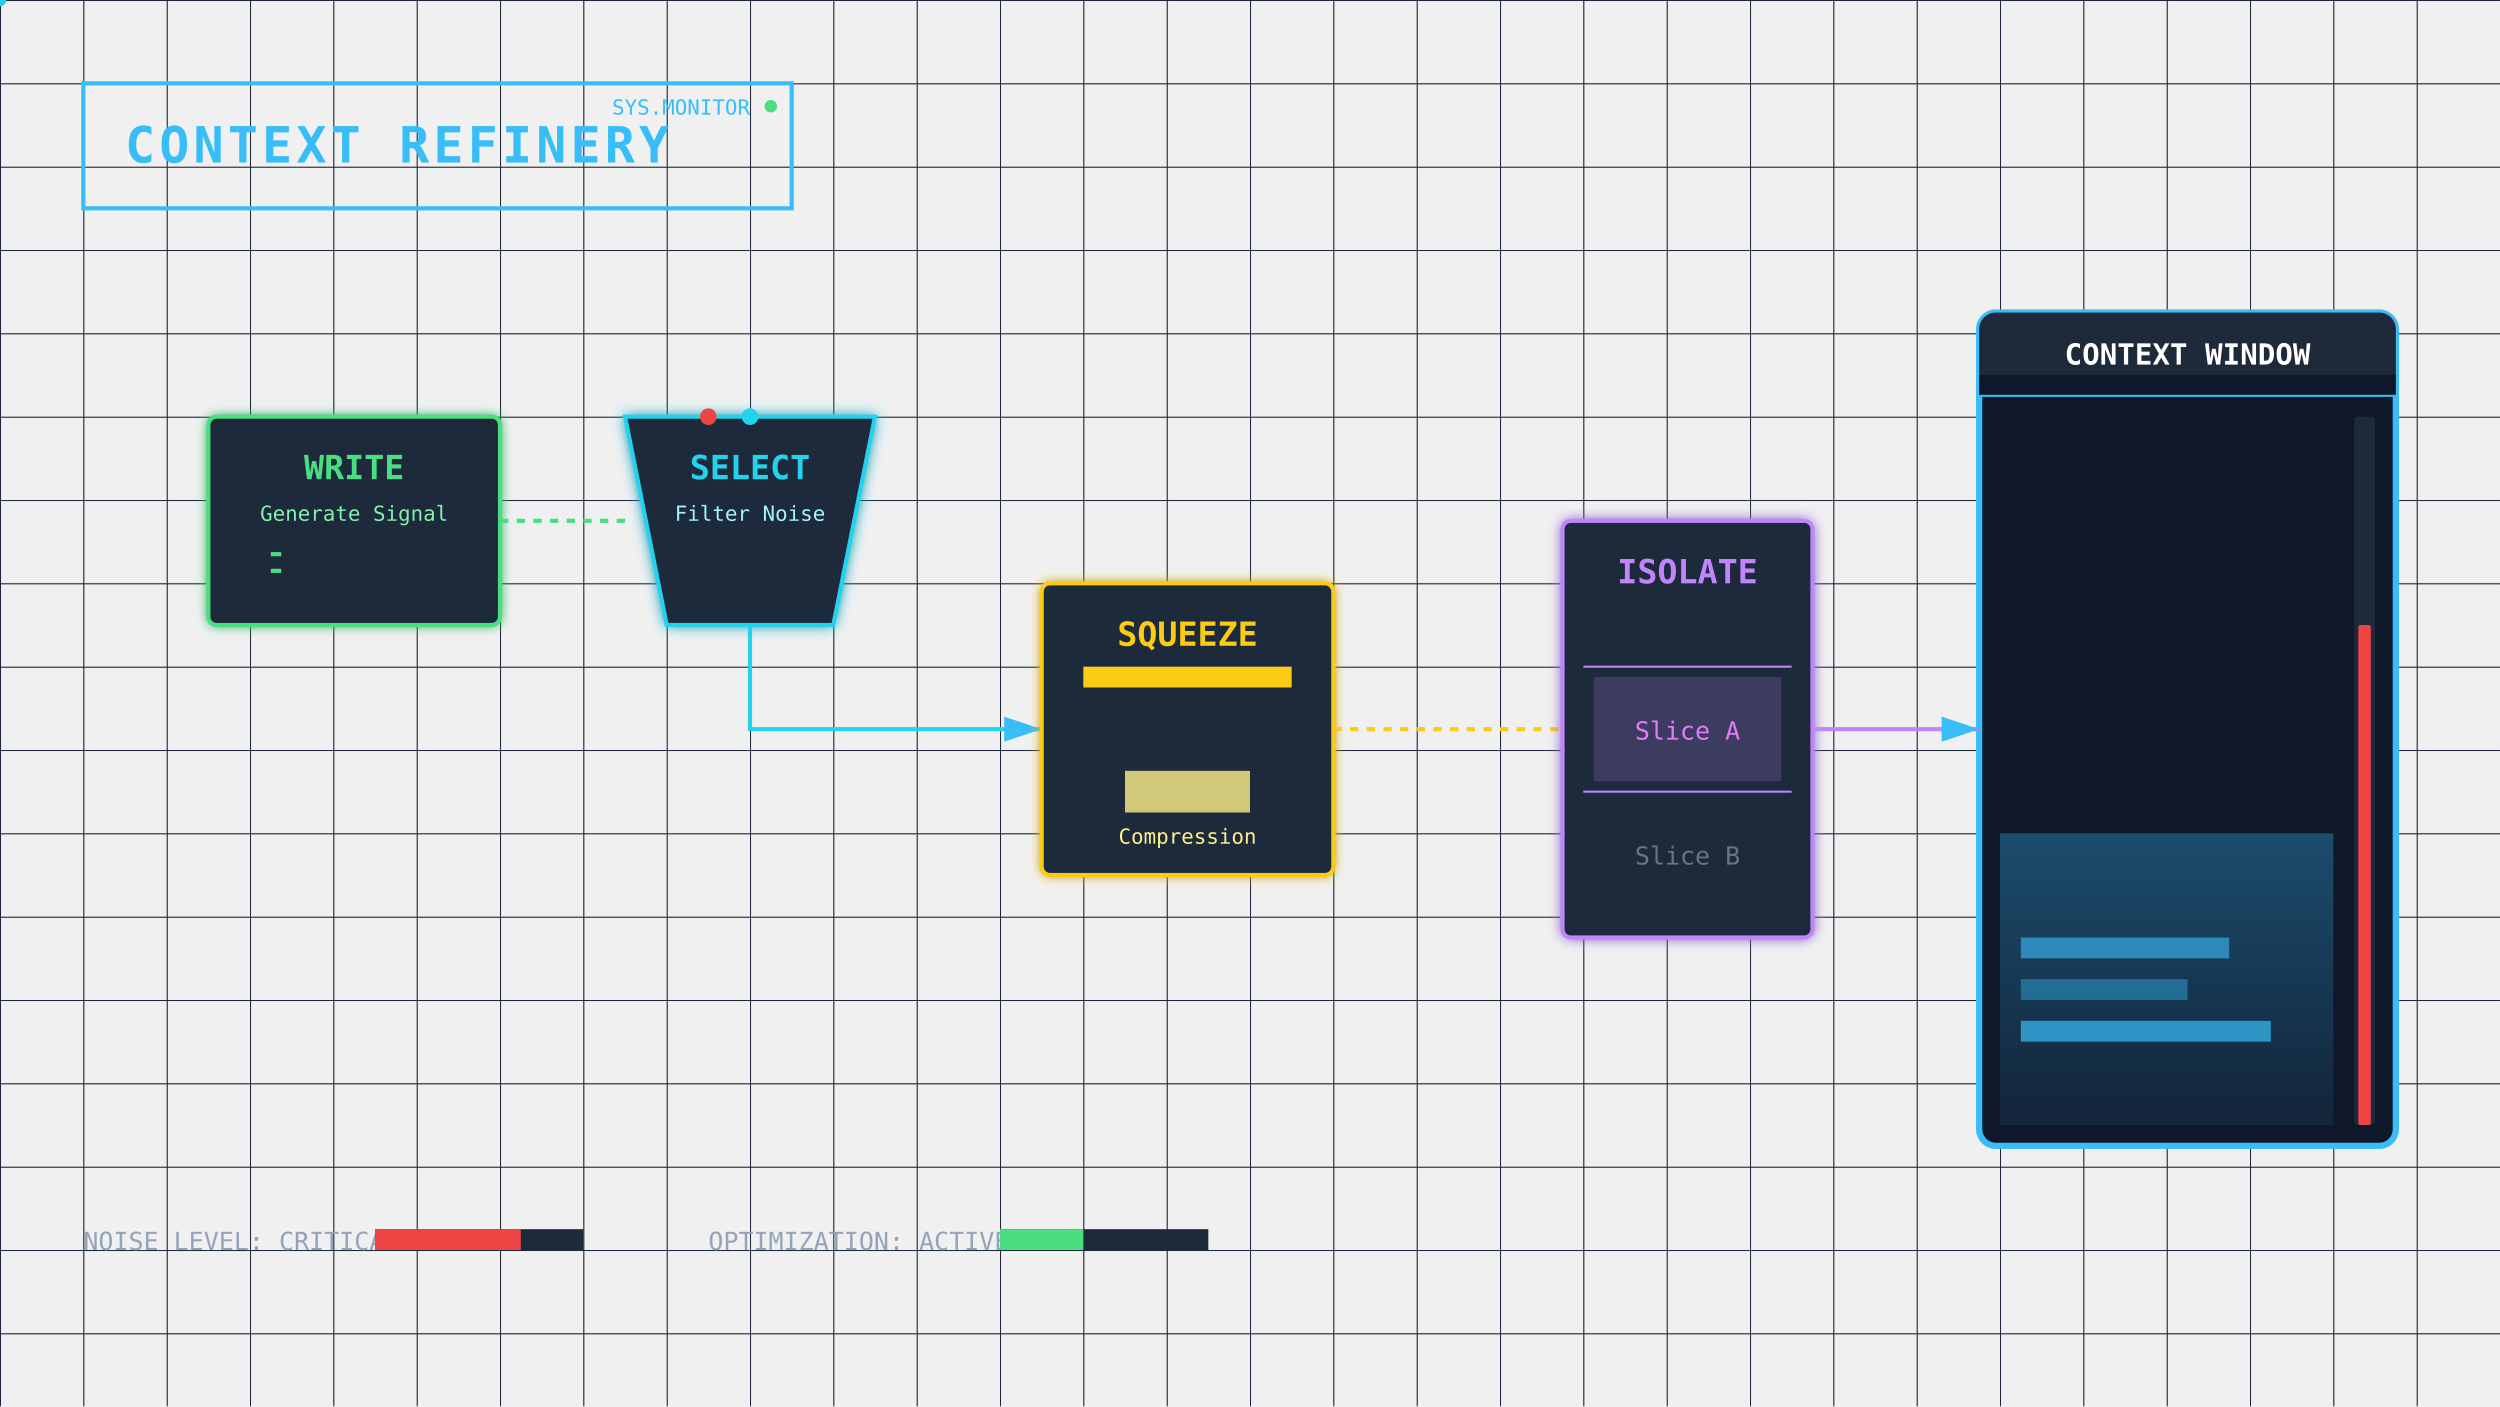
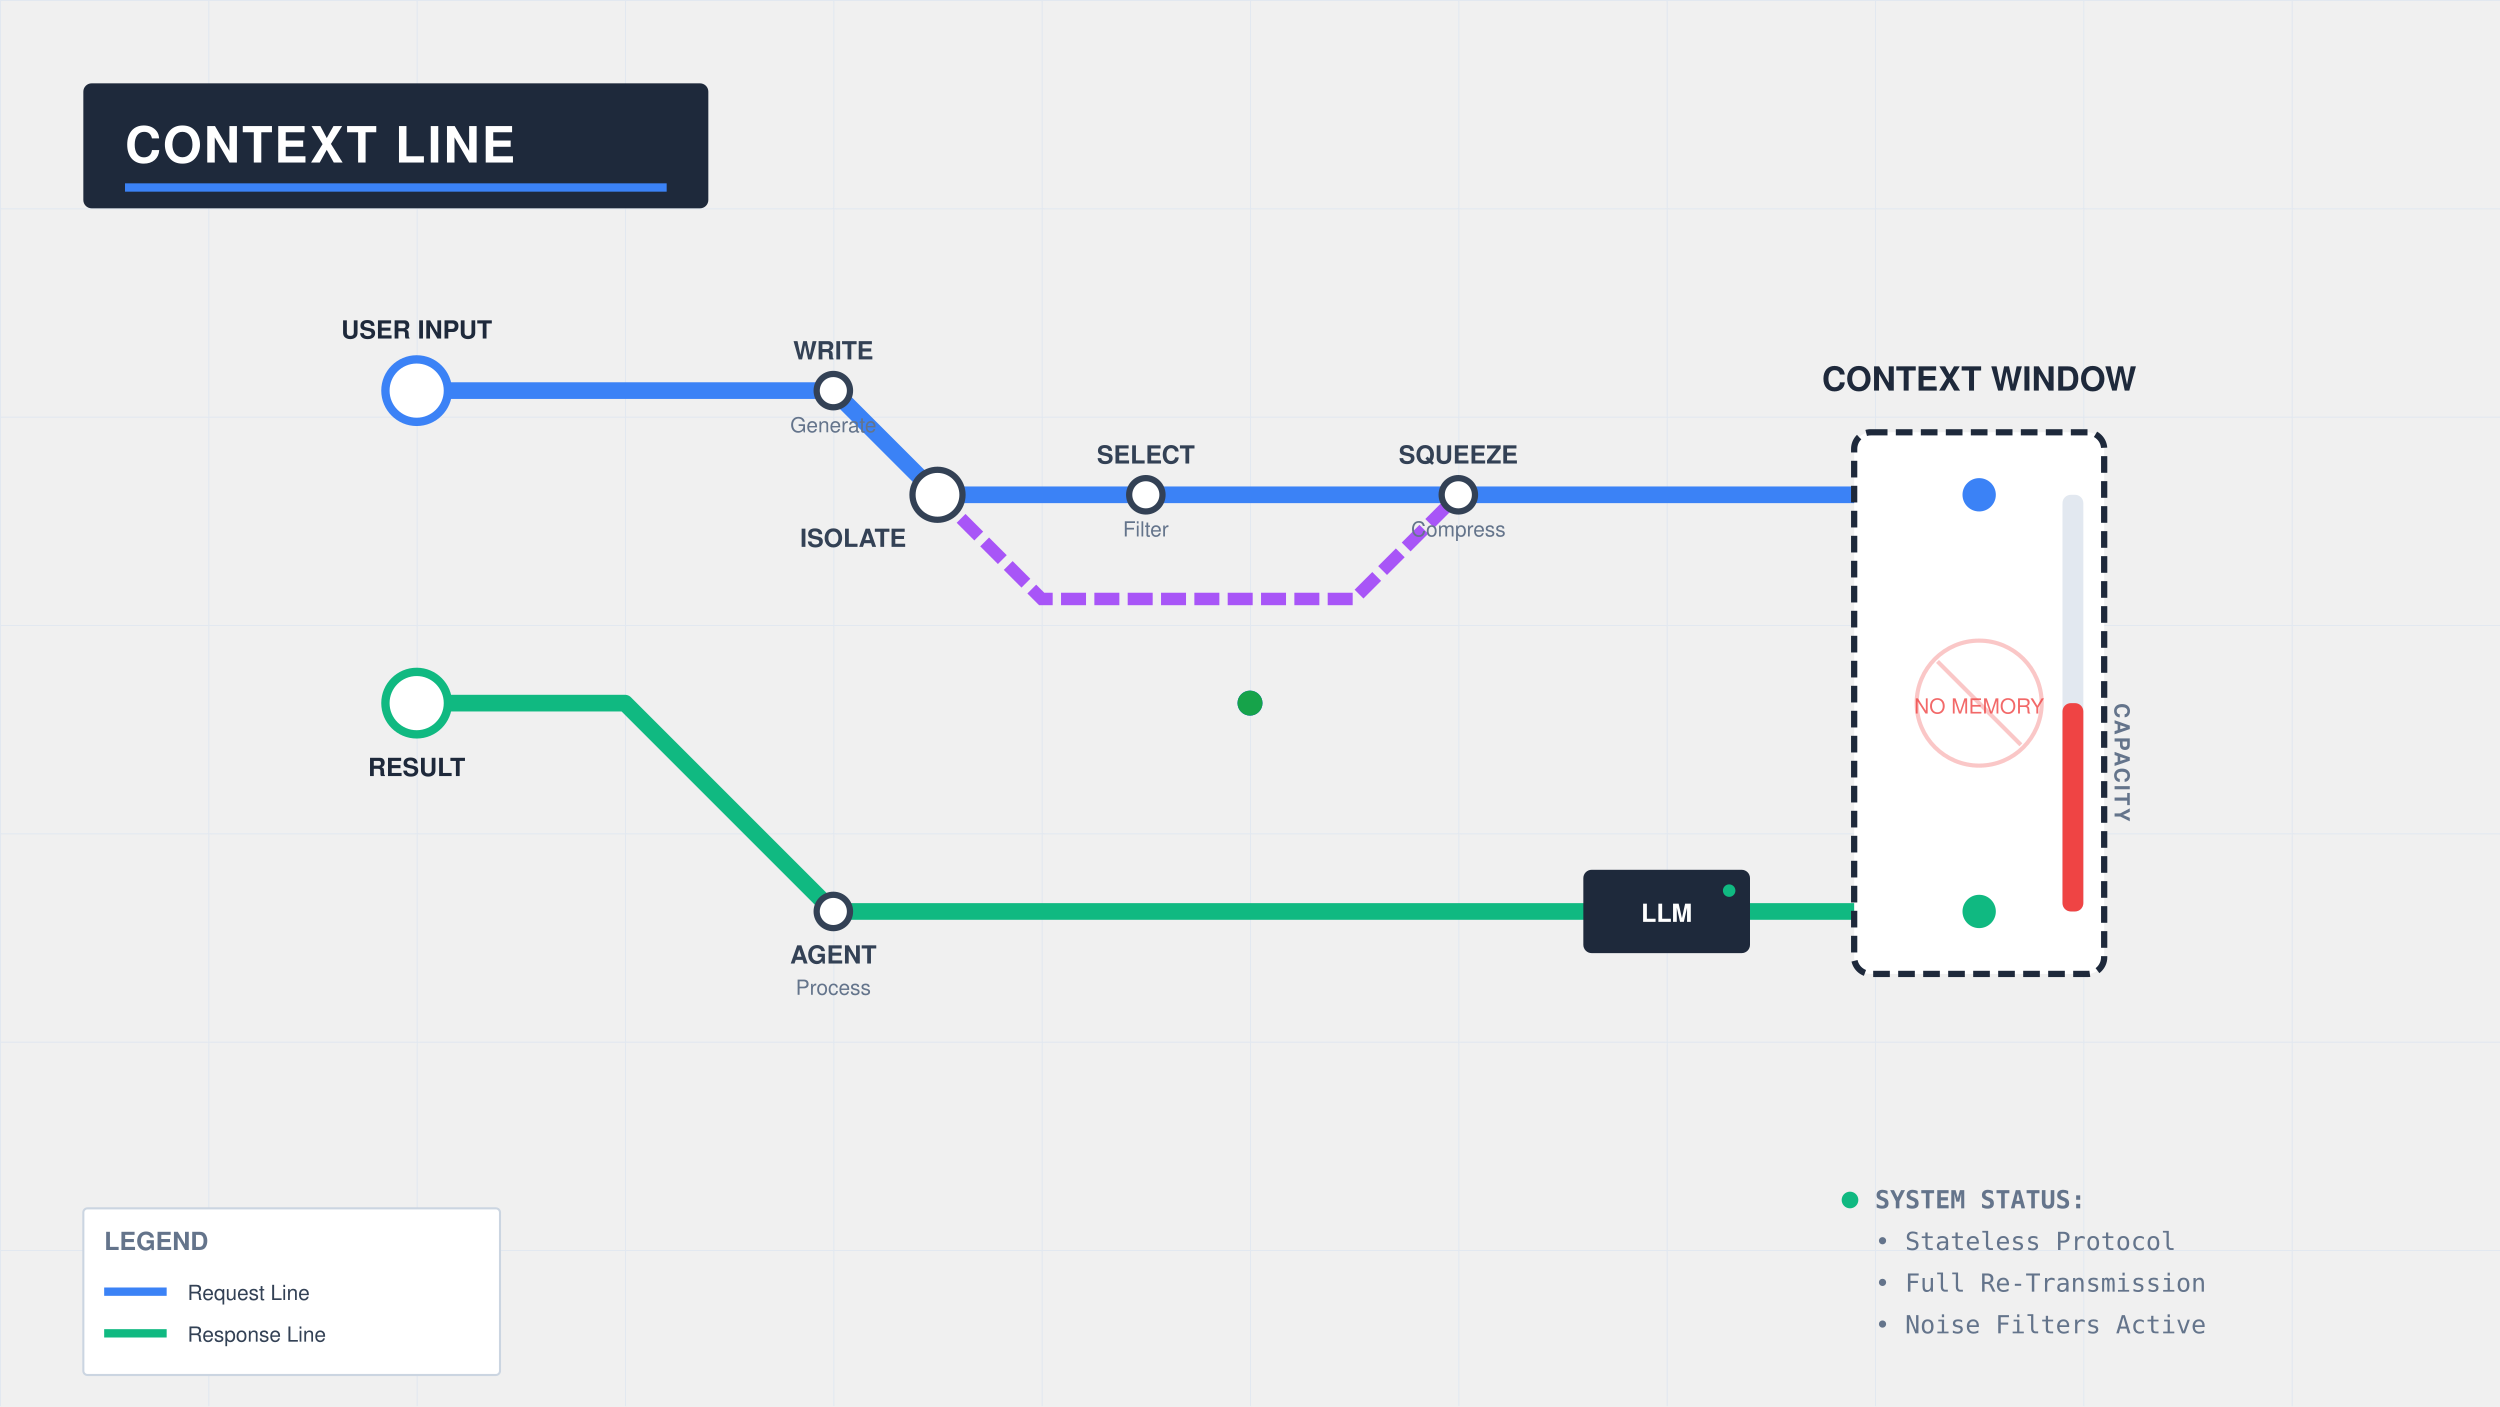
- <svg xmlns="http://www.w3.org/2000/svg" viewBox="0 0 1200 675" font-family="'JetBrains Mono', Consolas, monospace" style="background-color: #0f172a;">
+ <svg xmlns="http://www.w3.org/2000/svg" viewBox="0 0 1200 675" font-family="'Helvetica Neue', Helvetica, Arial, sans-serif" style="background-color: #f8f9fa;">
  <defs>
-     <pattern id="grid" width="40" height="40" patternUnits="userSpaceOnUse">
-       <path d="M 40 0 L 0 0 0 40" fill="none" stroke="#1e293b" stroke-width="1" />
+     <pattern id="subwayGrid" width="100" height="100" patternUnits="userSpaceOnUse">
+       <path d="M 100 0 L 0 0 0 100" fill="none" stroke="#e2e8f0" stroke-width="1" />
    </pattern>
-     <filter id="glow-blue" x="-50%" y="-50%" width="200%" height="200%">
-       <feGaussianBlur stdDeviation="3" result="coloredBlur" />
-       <feMerge>
-         <feMergeNode in="coloredBlur" />
-         <feMergeNode in="SourceGraphic" />
-       </feMerge>
-     </filter>
-     <filter id="glow-green" x="-50%" y="-50%" width="200%" height="200%">
-       <feGaussianBlur stdDeviation="2.5" result="coloredBlur" />
-       <feMerge>
-         <feMergeNode in="coloredBlur" />
-         <feMergeNode in="SourceGraphic" />
-       </feMerge>
-     </filter>
-     <filter id="glow-orange" x="-50%" y="-50%" width="200%" height="200%">
-       <feGaussianBlur stdDeviation="2.5" result="coloredBlur" />
-       <feMerge>
-         <feMergeNode in="coloredBlur" />
-         <feMergeNode in="SourceGraphic" />
-       </feMerge>
-     </filter>
-     <filter id="glow-purple" x="-50%" y="-50%" width="200%" height="200%">
-       <feGaussianBlur stdDeviation="3" result="coloredBlur" />
-       <feMerge>
-         <feMergeNode in="coloredBlur" />
-         <feMergeNode in="SourceGraphic" />
-       </feMerge>
-     </filter>
-     <marker id="arrow-blue" markerWidth="10" markerHeight="10" refX="9" refY="3" orient="auto" markerUnits="strokeWidth">
-       <path d="M0,0 L0,6 L9,3 z" fill="#38bdf8" />
-     </marker>
-     <marker id="arrow-green" markerWidth="10" markerHeight="10" refX="9" refY="3" orient="auto" markerUnits="strokeWidth">
-       <path d="M0,0 L0,6 L9,3 z" fill="#4ade80" />
-     </marker>
-     <linearGradient id="liquidGradient" x1="0%" y1="0%" x2="0%" y2="100%">
-       <stop offset="0%" style="stop-color:#38bdf8;stop-opacity:0.4" />
-       <stop offset="100%" style="stop-color:#38bdf8;stop-opacity:0.1" />
-     </linearGradient>
+     <circle id="station" r="8" fill="white" stroke="#334155" stroke-width="3" />
+     <circle id="station-transfer" r="12" fill="white" stroke="#334155" stroke-width="3" />
+     <rect id="train" x="-10" y="-4" width="20" height="8" rx="2" fill="#334155" />
  </defs>
-   <rect width="100%" height="100%" fill="url(#grid)" />
+   <rect width="100%" height="100%" fill="url(#subwayGrid)" />
  <g transform="translate(40, 40)">
-     <rect x="0" y="0" width="340" height="60" fill="none" stroke="#38bdf8" stroke-width="2" />
-     <text x="20" y="38" fill="#38bdf8" font-size="24" font-weight="bold" letter-spacing="2">CONTEXT REFINERY</text>
-     <text x="320" y="15" fill="#38bdf8" font-size="10" text-anchor="end">SYS.MONITOR</text>
-     <circle cx="330" cy="11" r="3" fill="#4ade80">
-       <animate attributeName="opacity" values="1;0.2;1" dur="2s" repeatCount="indefinite" />
+     <rect x="0" y="0" width="300" height="60" rx="4" fill="#1e293b" />
+     <text x="20" y="38" fill="white" font-size="24" font-weight="bold" letter-spacing="1">CONTEXT LINE</text>
+     <rect x="20" y="48" width="260" height="4" fill="#3b82f6">
+       <animate attributeName="opacity" values="0.8; 1; 0.8" dur="3s" repeatCount="indefinite" />
+     </rect>
+   </g>
+   <g transform="translate(40, 580)">
+     <rect x="0" y="0" width="200" height="80" fill="white" stroke="#cbd5e1" stroke-width="1" rx="2" />
+     <text x="10" y="20" font-size="12" font-weight="bold" fill="#64748b">LEGEND</text>
+     <line x1="10" y1="40" x2="40" y2="40" stroke="#3b82f6" stroke-width="4">
+       <animate attributeName="opacity" values="1; 0.5; 1" dur="2s" repeatCount="indefinite" />
+     </line>
+     <text x="50" y="44" font-size="10" fill="#334155">Request Line</text>
+     <line x1="10" y1="60" x2="40" y2="60" stroke="#10b981" stroke-width="4">
+       <animate attributeName="opacity" values="1; 0.5; 1" dur="2s" begin="1s" repeatCount="indefinite" />
+     </line>
+     <text x="50" y="64" font-size="10" fill="#334155">Response Line</text>
+   </g>
+   <g transform="translate(600, 337.5)">
+     <path id="requestPath" d="M -400 -150 L -200 -150 L -150 -100 L 350 -100" fill="none" stroke="#3b82f6" stroke-width="8" stroke-linecap="round" stroke-linejoin="round" />
+     <path id="responsePath" d="M 350 100 L -200 100 L -300 0 L -400 0" fill="none" stroke="#10b981" stroke-width="8" stroke-linecap="round" stroke-linejoin="round" />
+     <path id="isolatePath" d="M -150 -100 L -100 -50 L 50 -50 L 100 -100" fill="none" stroke="#a855f7" stroke-width="6" stroke-dasharray="12,4">
+       <animate attributeName="stroke-dashoffset" values="0;32" dur="2s" repeatCount="indefinite" />
+     </path>
+     <g transform="translate(-400, -150)">
+       <circle r="15" fill="white" stroke="#3b82f6" stroke-width="4">
+         <animate attributeName="stroke-width" values="4; 8; 4" dur="2s" repeatCount="indefinite" />
+         <animate attributeName="stroke-opacity" values="1; 0.5; 1" dur="2s" repeatCount="indefinite" />
+       </circle>
+       <text x="0" y="-25" text-anchor="middle" font-weight="bold" fill="#1e293b">USER INPUT</text>
+     </g>
+     <g transform="translate(-200, -150)">
+       <circle r="8" fill="none" stroke="#3b82f6" stroke-width="2" opacity="0.6">
+         <animate attributeName="r" values="8; 16; 8" dur="2s" repeatCount="indefinite" />
+         <animate attributeName="opacity" values="0.6; 0; 0.6" dur="2s" repeatCount="indefinite" />
+       </circle>
+       <use href="#station" />
+       <text x="0" y="-15" text-anchor="middle" font-size="12" font-weight="bold" fill="#334155">WRITE</text>
+       <text x="0" y="20" text-anchor="middle" font-size="10" fill="#64748b">Generate</text>
+     </g>
+     <g transform="translate(-150, -100)">
+       <circle r="12" fill="none" stroke="#a855f7" stroke-width="2" opacity="0.6">
+         <animate attributeName="r" values="12; 20; 12" dur="2s" begin="1s" repeatCount="indefinite" />
+         <animate attributeName="opacity" values="0.6; 0; 0.6" dur="2s" begin="1s" repeatCount="indefinite" />
+       </circle>
+       <use href="#station-transfer" />
+       <text x="-15" y="25" text-anchor="end" font-size="12" font-weight="bold" fill="#334155">ISOLATE</text>
+     </g>
+     <g transform="translate(-50, -100)">
+       <circle r="8" fill="none" stroke="#3b82f6" stroke-width="2" opacity="0.6">
+         <animate attributeName="r" values="8; 16; 8" dur="2s" begin="0.5s" repeatCount="indefinite" />
+         <animate attributeName="opacity" values="0.6; 0; 0.6" dur="2s" begin="0.5s" repeatCount="indefinite" />
+       </circle>
+       <use href="#station" />
+       <text x="0" y="-15" text-anchor="middle" font-size="12" font-weight="bold" fill="#334155">SELECT</text>
+       <text x="0" y="20" text-anchor="middle" font-size="10" fill="#64748b">Filter</text>
+     </g>
+     <g transform="translate(100, -100)">
+       <circle r="8" fill="none" stroke="#3b82f6" stroke-width="2" opacity="0.6">
+         <animate attributeName="r" values="8; 16; 8" dur="2s" begin="0.75s" repeatCount="indefinite" />
+         <animate attributeName="opacity" values="0.6; 0; 0.6" dur="2s" begin="0.75s" repeatCount="indefinite" />
+       </circle>
+       <use href="#station" />
+       <text x="0" y="-15" text-anchor="middle" font-size="12" font-weight="bold" fill="#334155">SQUEEZE</text>
+       <text x="0" y="20" text-anchor="middle" font-size="10" fill="#64748b">Compress</text>
+     </g>
+     <g transform="translate(350, 0)">
+       <rect x="-60" y="-130" width="120" height="260" rx="8" fill="white" stroke="#1e293b" stroke-width="3" stroke-dasharray="8,4">
+         <animate attributeName="stroke-dashoffset" from="12" to="0" dur="2s" repeatCount="indefinite" />
+       </rect>
+       <text x="0" y="-150" text-anchor="middle" font-weight="bold" font-size="16" fill="#1e293b">CONTEXT WINDOW</text>
+       <rect x="40" y="-100" width="10" height="200" rx="4" fill="#e2e8f0" />
+       <rect x="40" y="0" width="10" height="100" rx="4" fill="#ef4444">
+         <animate attributeName="height" values="100; 180; 60; 100" dur="5s" repeatCount="indefinite" />
+         <animate attributeName="y" values="0; -80; 20; 0" dur="5s" repeatCount="indefinite" />
+       </rect>
+       <text x="65" y="0" transform="rotate(90, 65, 0)" font-size="10" fill="#64748b" font-weight="bold" letter-spacing="1">CAPACITY</text>
+       <g transform="translate(0, 0)">
+         <circle r="30" fill="none" stroke="#ef4444" stroke-width="2" opacity="0.3">
+           <animate attributeName="stroke-opacity" values="0.3;0.8;0.3" dur="3s" repeatCount="indefinite" />
+         </circle>
+         <path d="M -20 -20 L 20 20" stroke="#ef4444" stroke-width="2" opacity="0.3" />
+         <text x="0" y="5" text-anchor="middle" font-size="10" fill="#ef4444" opacity="0.8">NO MEMORY</text>
+       </g>
+       <circle cx="0" cy="-100" r="8" fill="#3b82f6">
+         <animate attributeName="opacity" values="1; 0.5; 1" dur="1s" repeatCount="indefinite" />
+       </circle>
+       <circle cx="0" cy="100" r="8" fill="#10b981">
+         <animate attributeName="opacity" values="1; 0.5; 1" dur="1s" begin="0.5s" repeatCount="indefinite" />
+       </circle>
+     </g>
+     <g transform="translate(200, 100)">
+       <rect x="-40" y="-20" width="80" height="40" fill="#1e293b" rx="4" />
+       <circle cx="30" cy="-10" r="3" fill="#10b981">
+         <animate attributeName="opacity" values="1; 0.2; 1" dur="1s" repeatCount="indefinite" />
+       </circle>
+       <text x="0" y="5" text-anchor="middle" font-weight="bold" fill="white">LLM</text>
+     </g>
+     <g transform="translate(-200, 100)">
+       <circle r="8" fill="none" stroke="#10b981" stroke-width="2" opacity="0.6">
+         <animate attributeName="r" values="8; 16; 8" dur="2s" begin="1.25s" repeatCount="indefinite" />
+         <animate attributeName="opacity" values="0.6; 0; 0.6" dur="2s" begin="1.25s" repeatCount="indefinite" />
+       </circle>
+       <use href="#station" />
+       <text x="0" y="25" text-anchor="middle" font-size="12" font-weight="bold" fill="#334155">AGENT</text>
+       <text x="0" y="40" text-anchor="middle" font-size="10" fill="#64748b">Process</text>
+     </g>
+     <g transform="translate(-400, 0)">
+       <circle r="15" fill="white" stroke="#10b981" stroke-width="4">
+         <animate attributeName="stroke-width" values="4; 8; 4" dur="2s" begin="1s" repeatCount="indefinite" />
+         <animate attributeName="stroke-opacity" values="1; 0.5; 1" dur="2s" begin="1s" repeatCount="indefinite" />
+       </circle>
+       <text x="0" y="35" text-anchor="middle" font-weight="bold" fill="#1e293b">RESULT</text>
+     </g>
+     <circle r="6" fill="#2563eb">
+       <animateMotion dur="4s" repeatCount="indefinite" path="M -400 -150 L -200 -150 L -150 -100 L 350 -100" />
+     </circle>
+     <circle r="4" fill="#3b82f6" opacity="0.6">
+       <animateMotion dur="4s" begin="1.5s" repeatCount="indefinite" path="M -400 -150 L -200 -150 L -150 -100 L 350 -100" />
+     </circle>
+     <circle r="4" fill="#9333ea">
+       <animateMotion dur="4s" begin="2s" repeatCount="indefinite" path="M -150 -100 L -100 -50 L 50 -50 L 100 -100" />
+     </circle>
+     <circle r="6" fill="#16a34a">
+       <animateMotion dur="4s" begin="2s" repeatCount="indefinite" path="M 350 100 L -200 100 L -300 0 L -400 0" />
    </circle>
  </g>
-   <g transform="translate(100, 200)">
-     <rect x="0" y="0" width="140" height="100" rx="4" fill="#1e293b" stroke="#4ade80" stroke-width="2" filter="url(#glow-green)" />
-     <text x="70" y="30" fill="#4ade80" font-size="16" font-weight="bold" text-anchor="middle">WRITE</text>
-     <text x="70" y="50" fill="#86efac" font-size="10" text-anchor="middle">Generate Signal</text>
-     <g transform="translate(30, 65)">
-       <rect x="0" y="0" width="5" height="2" fill="#4ade80">
-         <animate attributeName="width" values="5; 80; 80; 5" keyTimes="0; 0.4; 0.9; 1" dur="2s" repeatCount="indefinite" />
-       </rect>
-       <rect x="0" y="8" width="5" height="2" fill="#4ade80">
-         <animate attributeName="width" values="5; 60; 60; 5" keyTimes="0; 0.4; 0.9; 1" dur="2s" begin="0.2s" repeatCount="indefinite" />
-       </rect>
-       <rect x="85" y="0" width="4" height="10" fill="#4ade80" opacity="0">
-         <animate attributeName="x" values="5; 85; 85; 5" keyTimes="0; 0.4; 0.9; 1" dur="2s" repeatCount="indefinite" />
-         <animate attributeName="opacity" values="1;0;1" dur="0.5s" repeatCount="indefinite" />
-       </rect>
-     </g>
-   </g>
-   <path d="M 240 250 L 300 250" stroke="#4ade80" stroke-width="2" stroke-dasharray="4,4">
-     <animate attributeName="stroke-dashoffset" from="8" to="0" dur="1s" repeatCount="indefinite" />
-   </path>
-   <g transform="translate(300, 180)">
-     <path d="M 0 20 L 120 20 L 100 120 L 20 120 Z" fill="#1e293b" stroke="#22d3ee" stroke-width="2" filter="url(#glow-blue)" />
-     <text x="60" y="50" fill="#22d3ee" font-size="16" font-weight="bold" text-anchor="middle">SELECT</text>
-     <text x="60" y="70" fill="#a5f3fc" font-size="10" text-anchor="middle">Filter Noise</text>
-     <circle cx="60" cy="20" r="4" fill="#22d3ee">
-       <animate attributeName="cy" values="20; 140" dur="2s" repeatCount="indefinite" />
-       <animate attributeName="opacity" values="1; 1" dur="2s" repeatCount="indefinite" />
+   <g transform="translate(900, 580)" font-family="monospace" font-size="12" fill="#64748b">
+     <text x="0" y="0" font-weight="bold">SYSTEM STATUS:</text>
+     <circle cx="-12" cy="-4" r="4" fill="#10b981">
+       <animate attributeName="fill" values="#10b981;#ef4444;#10b981" dur="4s" repeatCount="indefinite" />
    </circle>
-     <circle cx="40" cy="20" r="4" fill="#ef4444">
-       <animate attributeName="cy" values="20; 80" dur="2s" repeatCount="indefinite" />
-       <animate attributeName="opacity" values="1; 0" keyTimes="0; 1" dur="2s" repeatCount="indefinite" />
-       <animate attributeName="r" values="4; 0" keyTimes="0; 1" dur="2s" repeatCount="indefinite" />
-     </circle>
-   </g>
-   <path d="M 360 300 L 360 350 L 500 350" fill="none" stroke="#22d3ee" stroke-width="2" marker-end="url(#arrow-blue)" />
-   <circle r="3" fill="#22d3ee">
-     <animateMotion path="M 360 300 L 360 350 L 500 350" dur="2s" repeatCount="indefinite" />
-   </circle>
-   <g transform="translate(500, 280)">
-     <rect x="0" y="0" width="140" height="140" rx="4" fill="#1e293b" stroke="#facc15" stroke-width="2" filter="url(#glow-orange)" />
-     <text x="70" y="30" fill="#facc15" font-size="16" font-weight="bold" text-anchor="middle">SQUEEZE</text>
-     <text x="70" y="125" fill="#fef08a" font-size="10" text-anchor="middle">Compression</text>
-     <rect x="20" y="40" width="100" height="10" fill="#facc15">
-       <animate attributeName="y" values="40; 80; 40" dur="2s" repeatCount="indefinite" />
-     </rect>
-     <rect x="40" y="90" width="60" height="20" fill="#fef08a" opacity="0.8">
-       <animate attributeName="height" values="20; 5; 20" dur="2s" repeatCount="indefinite" />
-       <animate attributeName="y" values="90; 105; 90" dur="2s" repeatCount="indefinite" />
-       <animate attributeName="opacity" values="0.5; 1; 0.5" dur="2s" repeatCount="indefinite" />
-     </rect>
-   </g>
-   <path d="M 640 350 L 750 350" stroke="#facc15" stroke-width="2" stroke-dasharray="4,4">
-     <animate attributeName="stroke-dashoffset" from="8" to="0" dur="0.5s" repeatCount="indefinite" />
-   </path>
-   <g transform="translate(750, 250)">
-     <rect x="0" y="0" width="120" height="200" rx="4" fill="#1e293b" stroke="#c084fc" stroke-width="2" filter="url(#glow-purple)" />
-     <text x="60" y="30" fill="#c084fc" font-size="16" font-weight="bold" text-anchor="middle">ISOLATE</text>
-     <line x1="10" y1="70" x2="110" y2="70" stroke="#c084fc" stroke-width="1" />
-     <line x1="10" y1="130" x2="110" y2="130" stroke="#c084fc" stroke-width="1" />
-     <rect x="15" y="75" width="90" height="50" fill="#c084fc" opacity="0.2">
-       <animate attributeName="opacity" values="0.1; 0.4; 0.1" dur="3s" repeatCount="indefinite" />
-     </rect>
-     <text x="60" y="105" fill="#e879f9" font-size="12" text-anchor="middle">Slice A</text>
-     <text x="60" y="165" fill="#6b7280" font-size="12" text-anchor="middle">Slice B</text>
-   </g>
-   <g transform="translate(950, 150)">
-     <rect x="0" y="0" width="200" height="400" rx="8" fill="#0f172a" stroke="#38bdf8" stroke-width="3" />
-     <rect x="0" y="0" width="200" height="40" rx="8" fill="#1e293b" />
-     <text x="100" y="25" fill="#ffffff" font-size="14" font-weight="bold" text-anchor="middle">CONTEXT WINDOW</text>
-     <rect x="0" y="30" width="200" height="10" fill="#0f172a" />
-     <line x1="0" y1="40" x2="200" y2="40" stroke="#38bdf8" stroke-width="1" />
-     <g transform="translate(180, 50)">
-       <rect x="0" y="0" width="10" height="340" fill="#1e293b" rx="2" />
-       <rect x="2" y="100" width="6" height="240" fill="#ef4444" rx="1">
-         <animate attributeName="height" values="240; 200; 250; 240" dur="5s" repeatCount="indefinite" />
-         <animate attributeName="y" values="100; 140; 90; 100" dur="5s" repeatCount="indefinite" />
-         <animate attributeName="fill" values="#ef4444; #eab308; #ef4444" dur="5s" repeatCount="indefinite" />
-       </rect>
-     </g>
-     <rect x="10" y="250" width="160" height="140" fill="url(#liquidGradient)" opacity="0.8">
-       <animate attributeName="height" values="140; 100; 150; 140" dur="5s" repeatCount="indefinite" />
-       <animate attributeName="y" values="250; 290; 240; 250" dur="5s" repeatCount="indefinite" />
-     </rect>
-     <rect x="20" y="300" width="100" height="10" fill="#38bdf8" opacity="0.6">
-       <animate attributeName="y" values="300; 305; 300" dur="4s" repeatCount="indefinite" />
-     </rect>
-     <rect x="20" y="320" width="80" height="10" fill="#38bdf8" opacity="0.4">
-       <animate attributeName="y" values="320; 325; 320" dur="3s" repeatCount="indefinite" />
-     </rect>
-     <rect x="20" y="340" width="120" height="10" fill="#38bdf8" opacity="0.7">
-       <animate attributeName="y" values="340; 335; 340" dur="5s" repeatCount="indefinite" />
-     </rect>
-     <text x="100" y="380" fill="#ef4444" font-size="10" text-anchor="middle" font-weight="bold" opacity="0">
-       WARNING: WINDOW FULL
-       <animate attributeName="opacity" values="0;1;0" dur="1s" repeatCount="indefinite" />
-     </text>
-   </g>
-   <path d="M 870 350 L 950 350" stroke="#c084fc" stroke-width="2" marker-end="url(#arrow-blue)">
-     <animate attributeName="stroke-dasharray" values="0,100; 100,0" dur="1s" repeatCount="indefinite" />
-   </path>
-   <g transform="translate(40, 600)">
-     <text x="0" y="0" fill="#94a3b8" font-size="12">NOISE LEVEL: CRITICAL</text>
-     <rect x="140" y="-10" width="100" height="10" fill="#1e293b" />
-     <rect x="140" y="-10" width="70" height="10" fill="#ef4444">
-       <animate attributeName="width" values="70; 75; 65; 70" dur="0.5s" repeatCount="indefinite" />
-     </rect>
-     <text x="300" y="0" fill="#94a3b8" font-size="12">OPTIMIZATION: ACTIVE</text>
-     <rect x="440" y="-10" width="100" height="10" fill="#1e293b" />
-     <rect x="440" y="-10" width="40" height="10" fill="#4ade80">
-       <animate attributeName="width" values="40; 90" dur="3s" repeatCount="indefinite" />
-     </rect>
+     <text x="0" y="20">• Stateless Protocol</text>
+     <text x="0" y="40">• Full Re-Transmission</text>
+     <text x="0" y="60">• Noise Filters Active</text>
  </g>
</svg>
